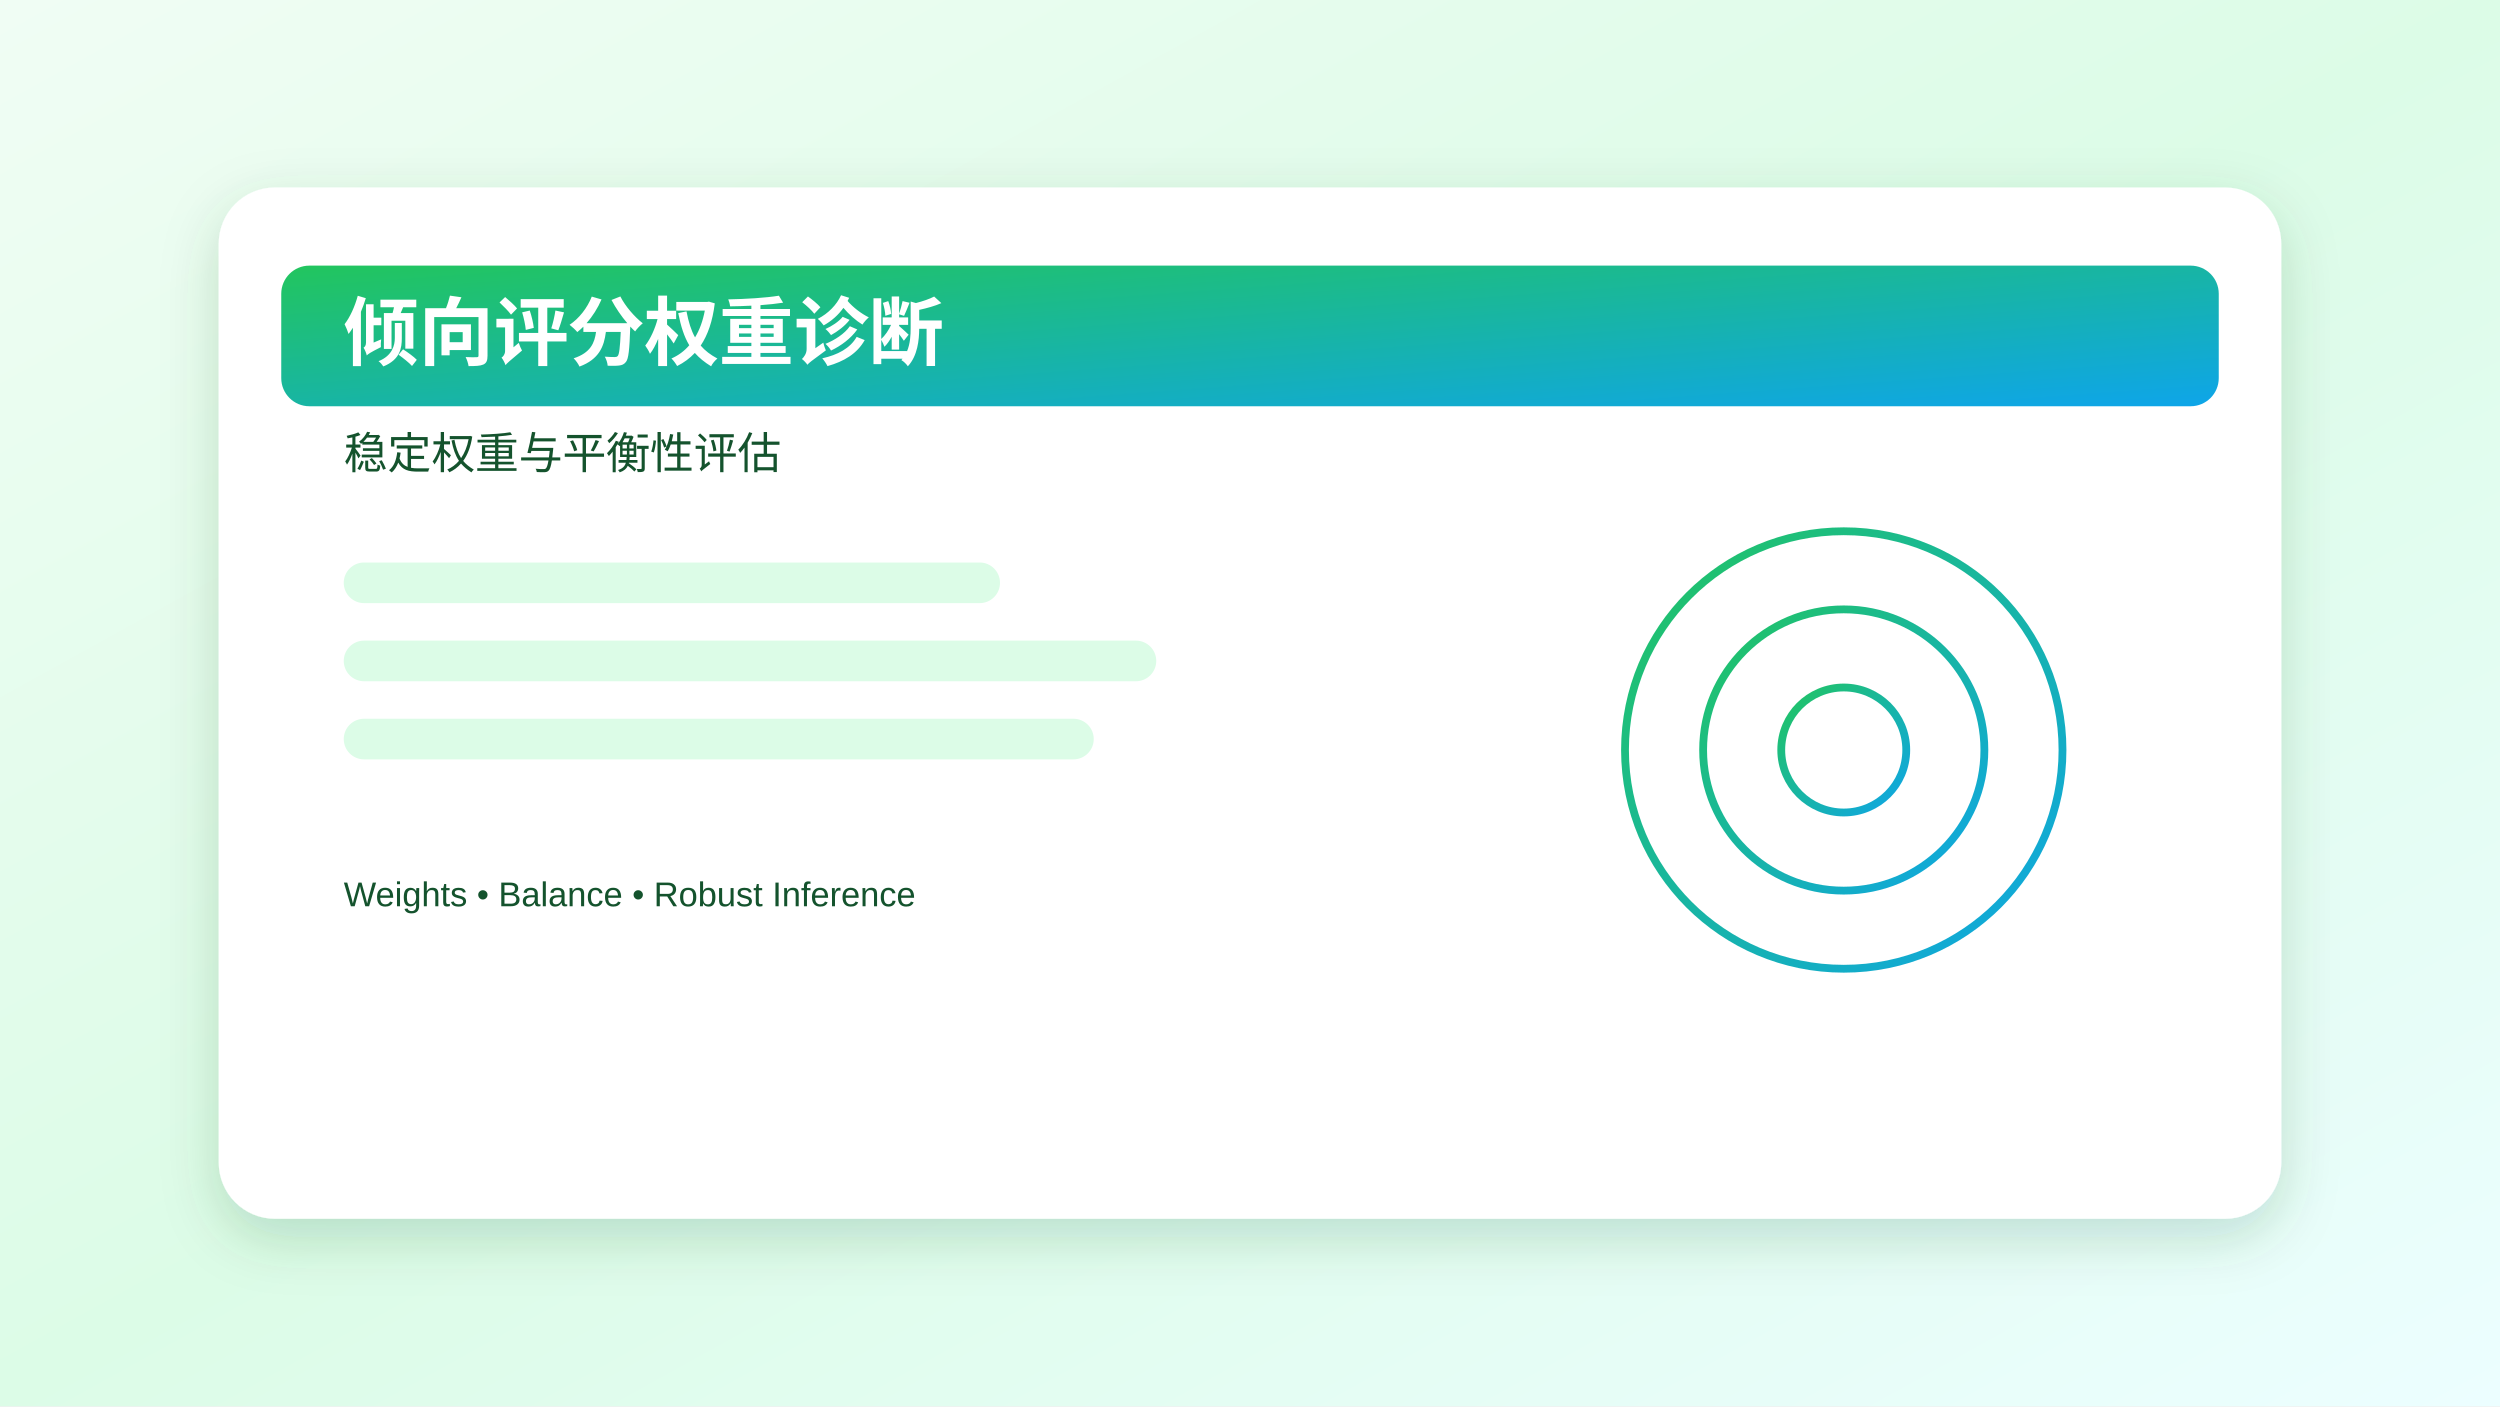
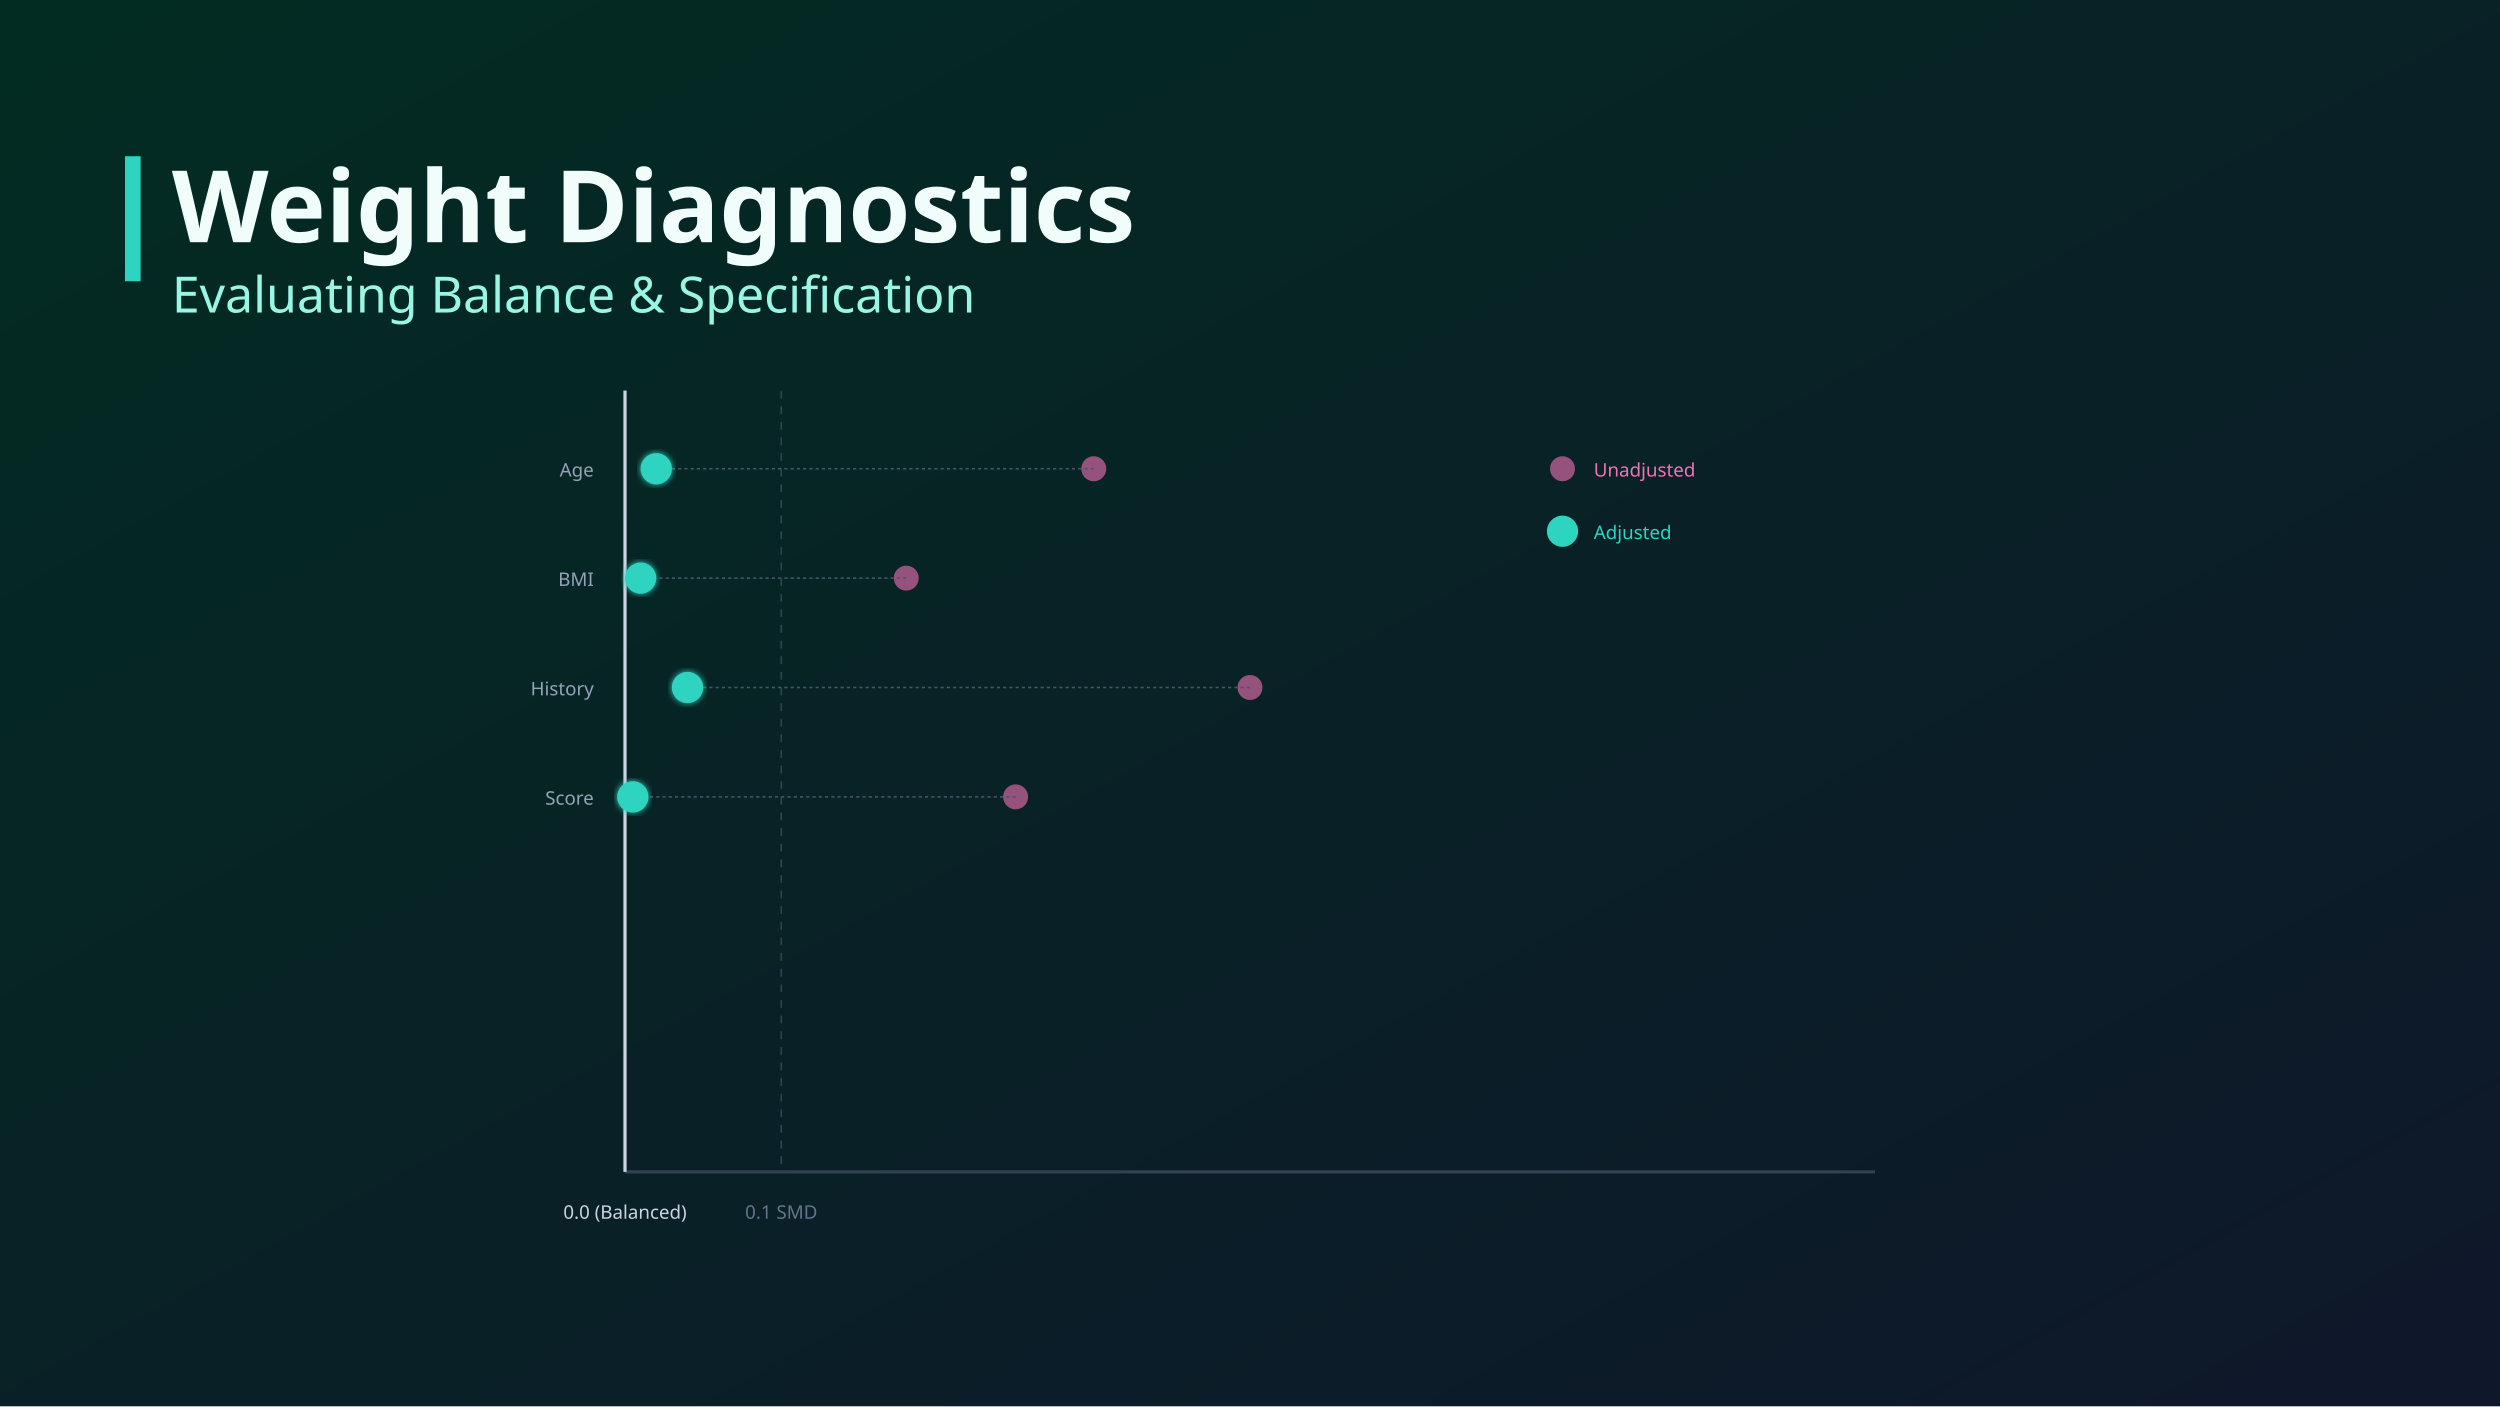
- <svg xmlns="http://www.w3.org/2000/svg" width="1600" height="900" viewBox="0 0 1600 900">
+ <svg xmlns="http://www.w3.org/2000/svg" viewBox="0 0 1600 900" width="1600" height="900">
  <defs>
-     <linearGradient id="bg" x1="0" y1="0" x2="1" y2="1">
-       <stop offset="0%" stop-color="#f0fdf4" />
-       <stop offset="50%" stop-color="#dcfce7" />
-       <stop offset="100%" stop-color="#ecfeff" />
+     <linearGradient id="bg2" x1="0%" y1="0%" x2="100%" y2="100%">
+       <stop offset="0%" style="stop-color:#022c22;stop-opacity:1" />
+       <stop offset="100%" style="stop-color:#0f172a;stop-opacity:1" />
    </linearGradient>
-     <linearGradient id="accent" x1="0" y1="0" x2="1" y2="1">
-       <stop offset="0%" stop-color="#22c55e" />
-       <stop offset="100%" stop-color="#0ea5e9" />
-     </linearGradient>
-     <filter id="shadow" x="-20%" y="-20%" width="140%" height="140%">
-       <feDropShadow dx="0" dy="12" stdDeviation="18" flood-color="#14532d" flood-opacity="0.18" />
+     <filter id="glow-teal">
+       <feGaussianBlur stdDeviation="2" result="coloredBlur" />
+       <feMerge>
+         <feMergeNode in="coloredBlur" />
+         <feMergeNode in="SourceGraphic" />
+       </feMerge>
    </filter>
  </defs>
-   <rect width="1600" height="900" fill="url(#bg)" />
-   <rect x="140" y="120" width="1320" height="660" rx="36" fill="#ffffff" filter="url(#shadow)" />
-   <rect x="180" y="170" width="1240" height="90" rx="18" fill="url(#accent)" />
-   <text x="220" y="230" font-family="Segoe UI, Arial, sans-serif" font-size="48" fill="#ffffff" font-weight="700">倾向评分权重诊断</text>
-   <text x="220" y="300" font-family="Segoe UI, Arial, sans-serif" font-size="28" fill="#14532d">稳定权重与平衡性评估</text>
-   <g fill="#dcfce7">
-     <rect x="220" y="360" width="420" height="26" rx="13" />
-     <rect x="220" y="410" width="520" height="26" rx="13" />
-     <rect x="220" y="460" width="480" height="26" rx="13" />
+   <rect width="100%" height="100%" fill="url(#bg2)" />
+   <g transform="translate(80, 100)">
+     <rect x="0" y="0" width="10" height="80" fill="#2dd4bf" />
+     <text x="30" y="55" font-family="sans-serif" font-weight="bold" font-size="64" fill="#f0fdfa">Weight Diagnostics</text>
+     <text x="30" y="100" font-family="sans-serif" font-weight="300" font-size="32" fill="#99f6e4">Evaluating Balance &amp; Specification</text>
  </g>
-   <g stroke="url(#accent)" stroke-width="5" fill="none">
-     <circle cx="1180" cy="480" r="140" />
-     <circle cx="1180" cy="480" r="90" />
-     <circle cx="1180" cy="480" r="40" />
+   <g transform="translate(400, 250)">
+     <line x1="0" y1="0" x2="0" y2="500" stroke="#334155" stroke-width="2" />
+     <line x1="0" y1="500" x2="800" y2="500" stroke="#334155" stroke-width="2" />
+     <line x1="100" y1="0" x2="100" y2="500" stroke="#334155" stroke-width="1" stroke-dasharray="5,5" />
+     <line x1="0" y1="0" x2="0" y2="500" stroke="#cbd5e1" stroke-width="2" />
+     <text x="100" y="530" text-anchor="middle" fill="#64748b" font-family="sans-serif">0.1 SMD</text>
+     <text x="0" y="530" text-anchor="middle" fill="#cbd5e1" font-family="sans-serif">0.0 (Balanced)</text>
+     <g transform="translate(0, 50)">
+       <text x="-20" y="5" text-anchor="end" fill="#94a3b8" font-family="sans-serif">Age</text>
+       <circle cx="300" cy="0" r="8" fill="#f472b6" opacity="0.6" />
+       <path d="M 300 0 L 20 0" stroke="#475569" stroke-width="1" stroke-dasharray="2,2" />
+       <circle cx="20" cy="0" r="10" fill="#2dd4bf" filter="url(#glow-teal)" />
+     </g>
+     <g transform="translate(0, 120)">
+       <text x="-20" y="5" text-anchor="end" fill="#94a3b8" font-family="sans-serif">BMI</text>
+       <circle cx="180" cy="0" r="8" fill="#f472b6" opacity="0.6" />
+       <path d="M 180 0 L 10 0" stroke="#475569" stroke-width="1" stroke-dasharray="2,2" />
+       <circle cx="10" cy="0" r="10" fill="#2dd4bf" filter="url(#glow-teal)" />
+     </g>
+     <g transform="translate(0, 190)">
+       <text x="-20" y="5" text-anchor="end" fill="#94a3b8" font-family="sans-serif">History</text>
+       <circle cx="400" cy="0" r="8" fill="#f472b6" opacity="0.6" />
+       <path d="M 400 0 L 40 0" stroke="#475569" stroke-width="1" stroke-dasharray="2,2" />
+       <circle cx="40" cy="0" r="10" fill="#2dd4bf" filter="url(#glow-teal)" />
+     </g>
+     <g transform="translate(0, 260)">
+       <text x="-20" y="5" text-anchor="end" fill="#94a3b8" font-family="sans-serif">Score</text>
+       <circle cx="250" cy="0" r="8" fill="#f472b6" opacity="0.6" />
+       <path d="M 250 0 L 5 0" stroke="#475569" stroke-width="1" stroke-dasharray="2,2" />
+       <circle cx="5" cy="0" r="10" fill="#2dd4bf" filter="url(#glow-teal)" />
+     </g>
+     <g transform="translate(600, 50)">
+       <circle cx="0" cy="0" r="8" fill="#f472b6" opacity="0.6" />
+       <text x="20" y="5" fill="#f472b6" font-family="sans-serif">Unadjusted</text>
+       <circle cx="0" cy="40" r="10" fill="#2dd4bf" />
+       <text x="20" y="45" fill="#2dd4bf" font-family="sans-serif">Adjusted</text>
+     </g>
  </g>
-   <text x="220" y="580" font-family="Segoe UI, Arial, sans-serif" font-size="22" fill="#14532d">Weights • Balance • Robust Inference</text>
</svg>
